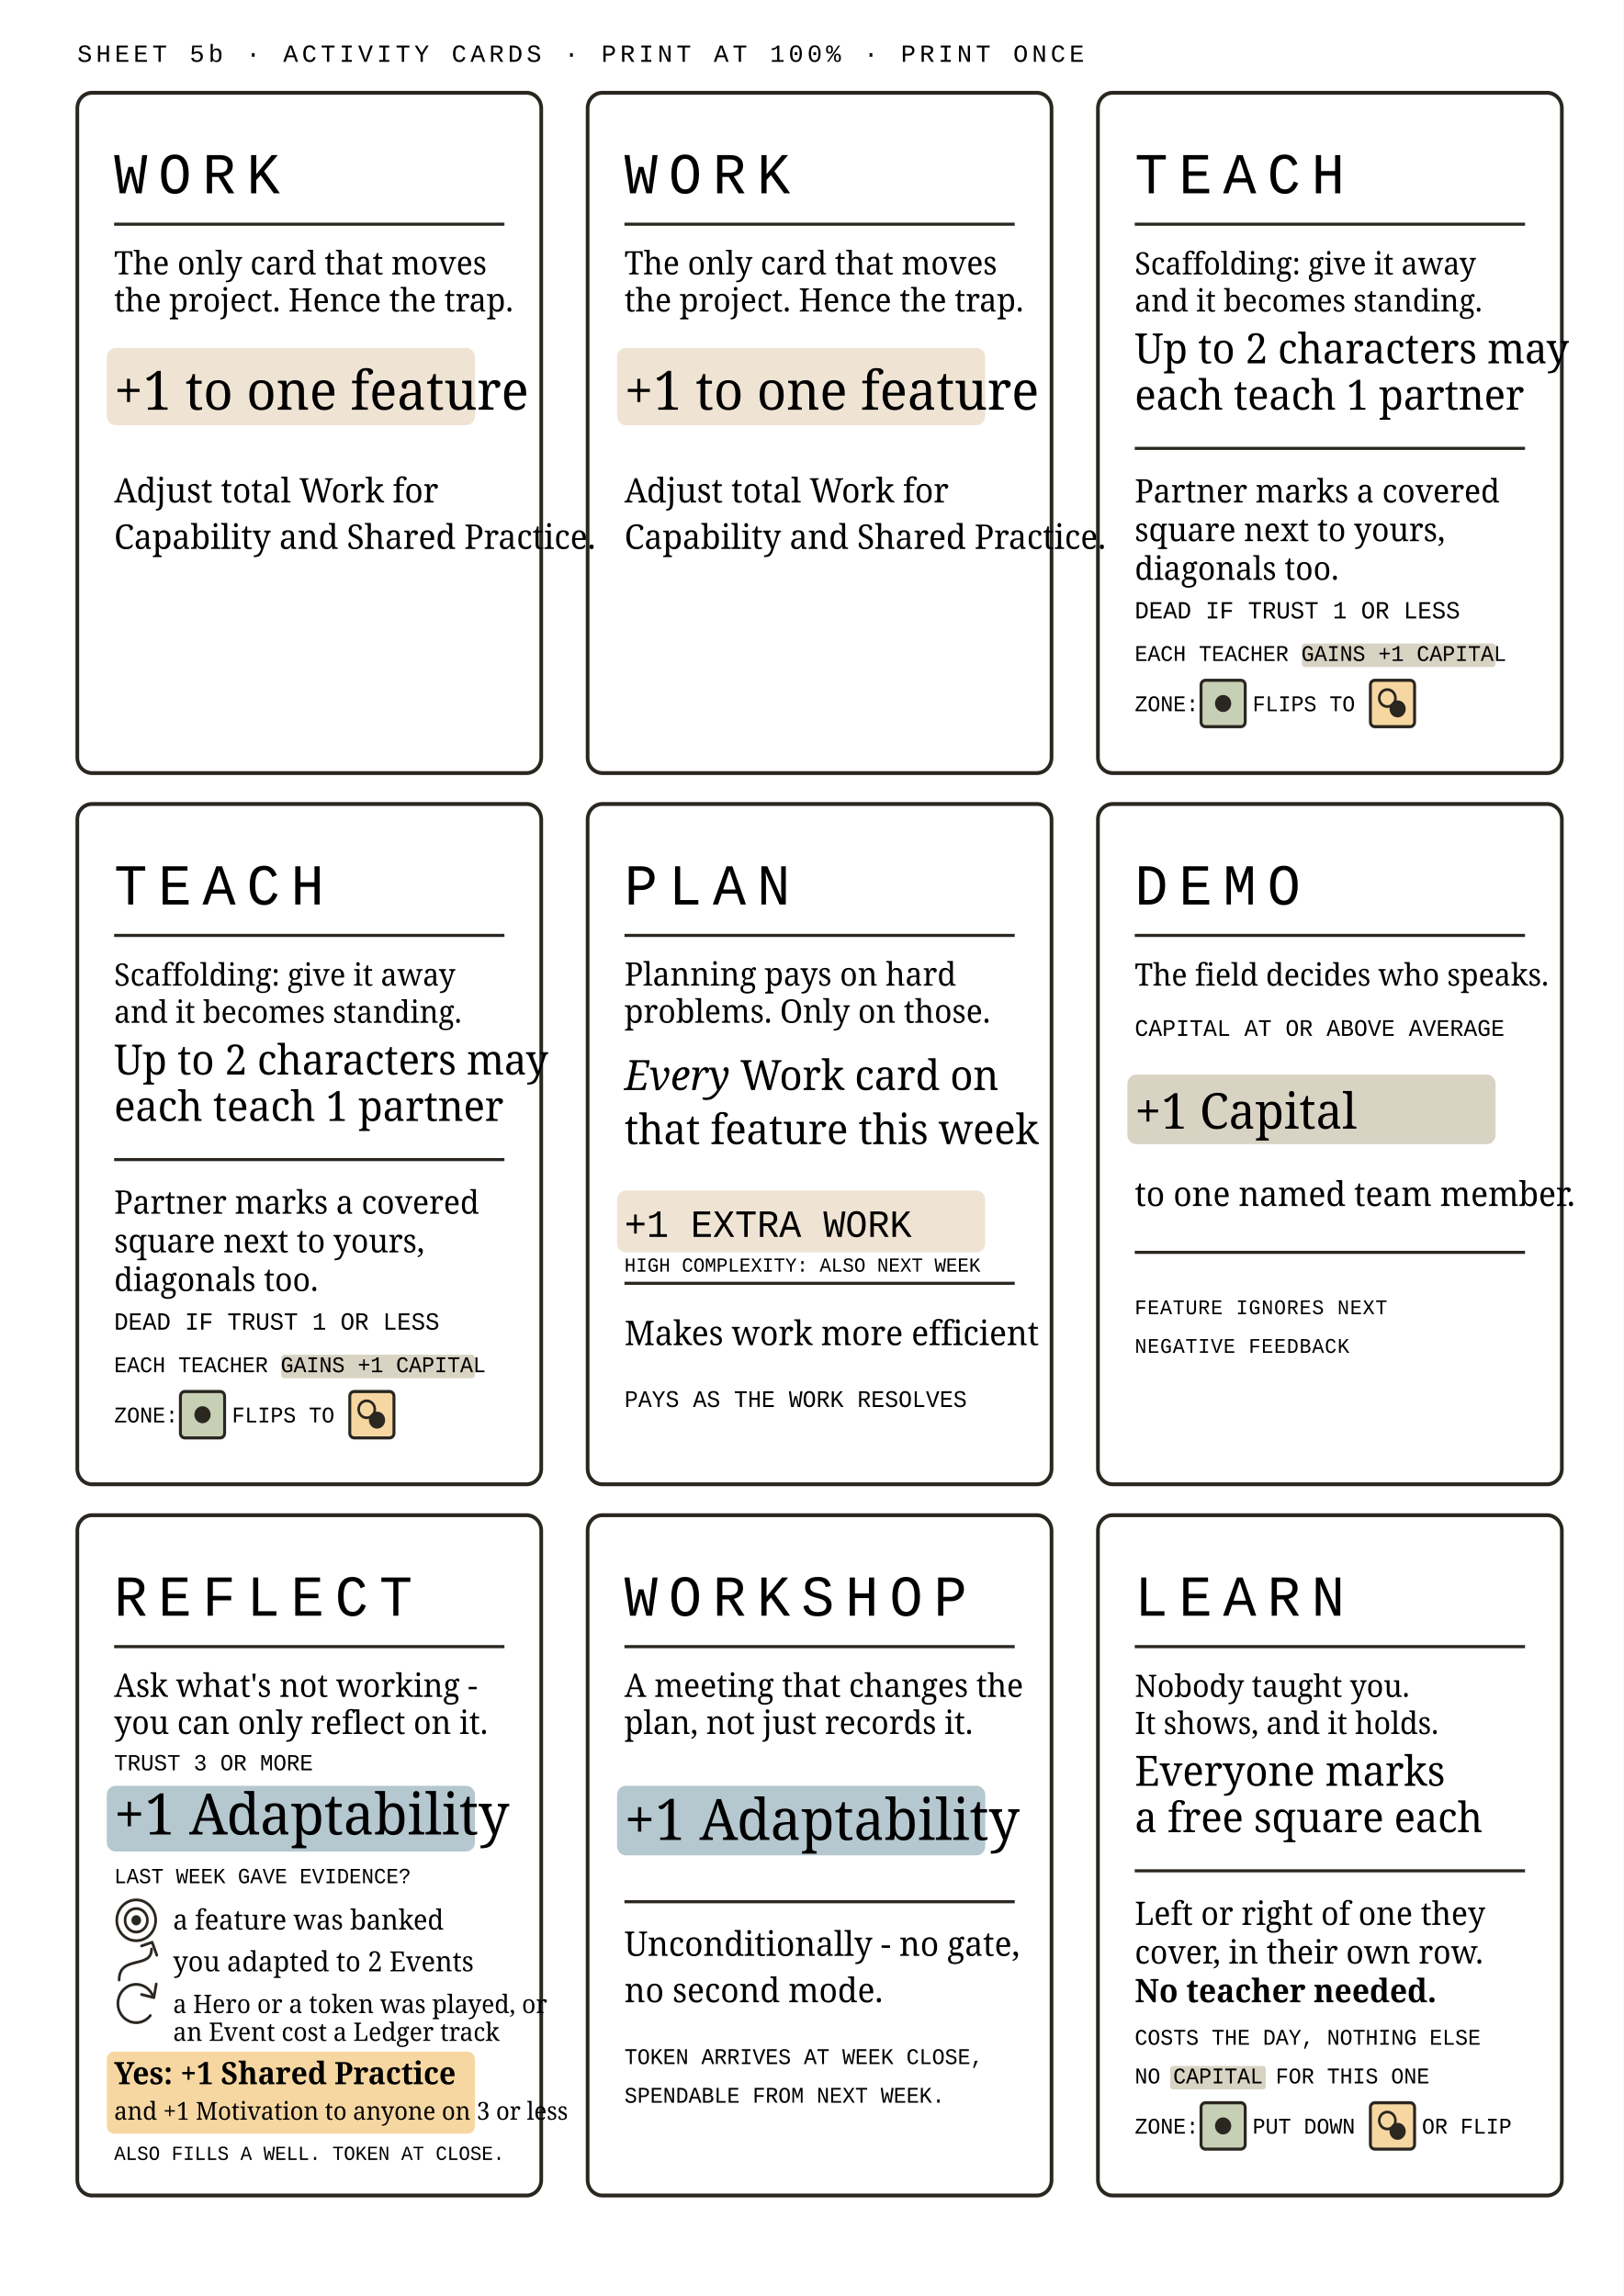
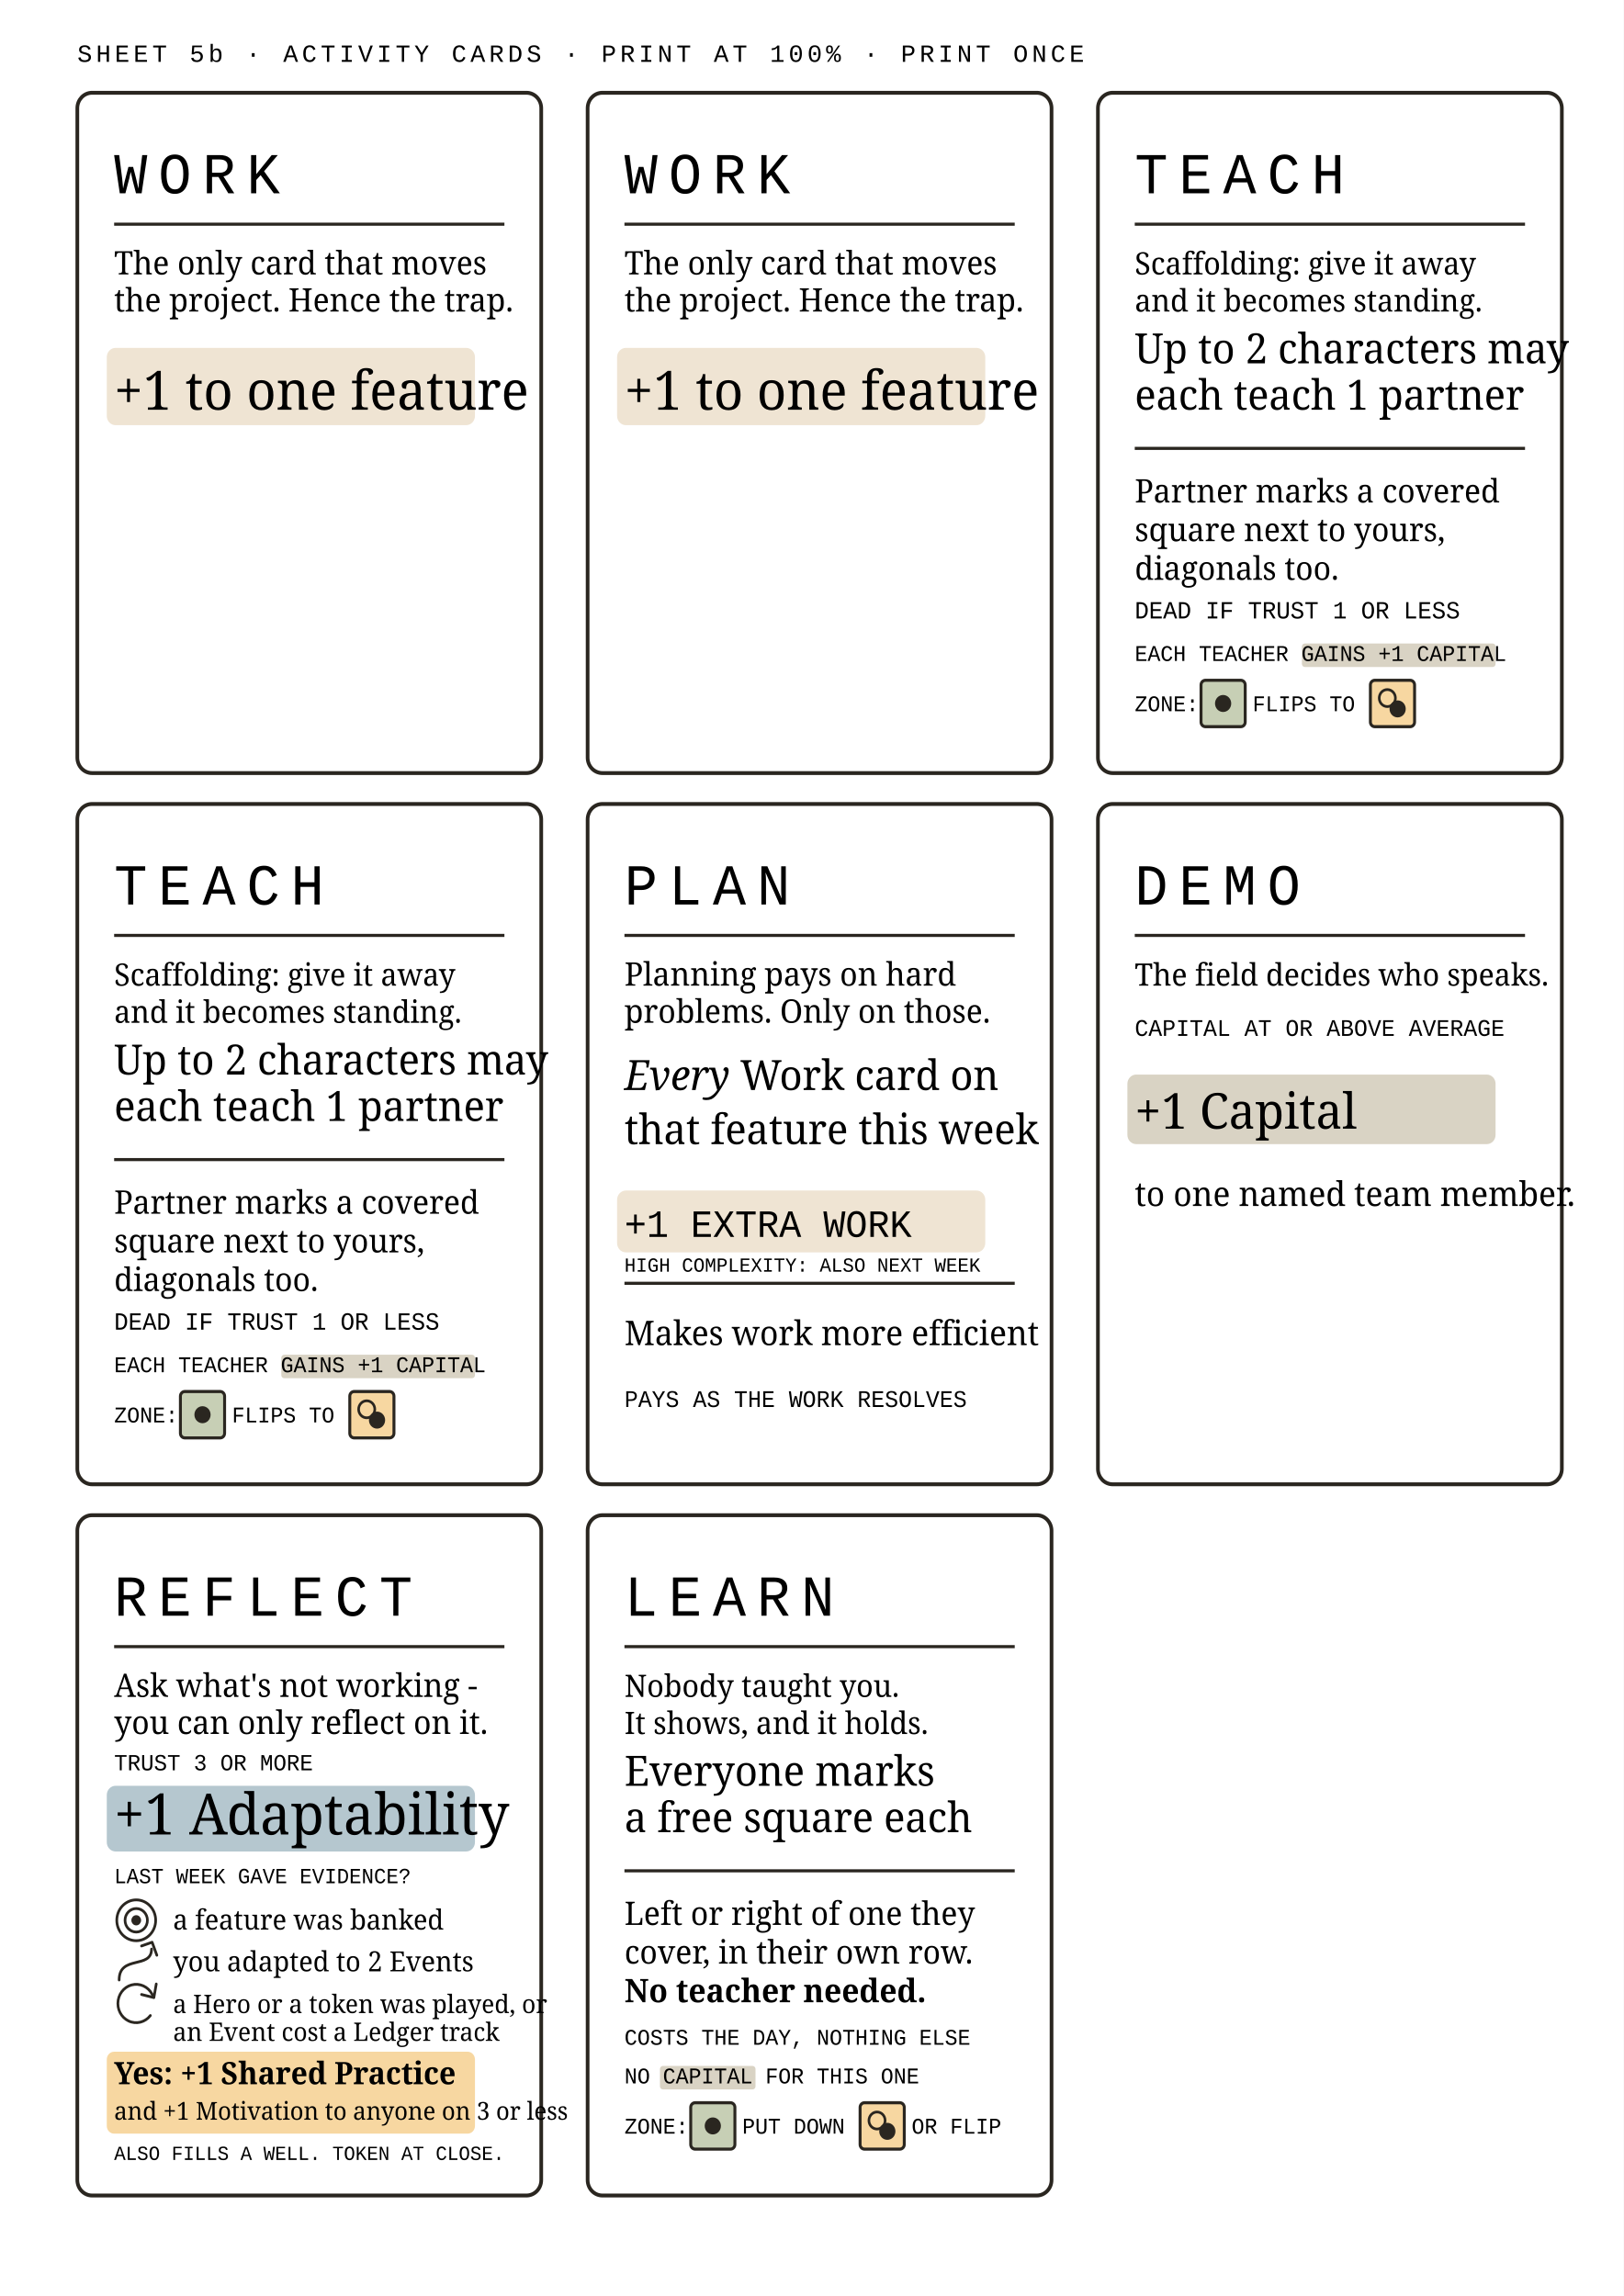
<svg xmlns="http://www.w3.org/2000/svg" width="210mm" height="297mm" viewBox="0 0 210 297">
  <style>
  .s { font-family:"EB Garamond",Garamond,Georgia,serif; fill:#000000; }
  .m { font-family:"IBM Plex Mono","Courier New",monospace; fill:#000000; }
  .c { fill:none; stroke:#2A2620; stroke-width:.5; }
  .h { stroke:#2A2620; stroke-width:.4; fill:none; }
  .q { fill:#000000; }
  .trust { fill:#000000; }
  .adapt { fill:#000000; }
  .sy { fill:none; stroke:#2A2620; stroke-width:.45; stroke-linecap:round; stroke-linejoin:round; }
</style>
  <defs>
    <g id="work" transform="scale(.952381,1)">
      <rect width="63" height="88" rx="2" class="c" />
      <text x="5" y="13" class="m" font-size="7.5" letter-spacing="1.5">WORK</text>
      <line x1="5" y1="17" x2="58" y2="17" class="h" stroke-width=".7" />
      <text x="5" y="23.5" class="s" font-size="4.2">The only card that moves</text>
      <text x="5" y="28.3" class="s" font-size="4.2">the project. Hence the trap.</text>
      <g transform="translate(0,11)">
        <rect x="4" y="22" width="50" height="10" rx="1.2" fill="#EFE4D3" />
        <text x="5" y="30" class="s" font-size="7">+1 to one feature</text>
-         <text x="5" y="42" class="s" font-size="4.4">Adjust total Work for</text>
-         <text x="5" y="48" class="s" font-size="4.4">Capability and Shared Practice.</text>
      </g>
    </g>
    <g id="ztile-one">
      <rect x="-3" y="-3" width="6" height="6" rx=".6" fill="#C7CFB5" stroke="#2A2620" stroke-width=".4" />
      <circle cx="0" cy="0" r="1.1" fill="#2A2620" />
    </g>
    <g id="ztile-stack">
      <rect x="-3" y="-3" width="6" height="6" rx=".6" fill="#F7D7A1" stroke="#2A2620" stroke-width=".4" />
      <circle cx="-.7" cy="-.7" r="1.1" fill="#F7D7A1" stroke="#2A2620" stroke-width=".35" />
      <circle cx=".7" cy=".7" r="1.1" fill="#2A2620" />
    </g>
    <g id="sym-obj" class="sy">
      <circle r="3.3" />
      <circle r="1.9" />
      <circle r=".6" fill="#2A2620" />
    </g>
    <g id="sym-strat" class="sy">
      <path d="M-2.9,2.9 C-2.9,-1.2 2.6,1.2 2.6,-2.1" />
      <path d="M0.9,-2.6 L2.7,-3.2 L3.5,-1.1" />
    </g>
    <g id="sym-proc" class="sy">
      <path d="M2.9,-1.1 A3.1,3.1 0 1 0 2.4,1.9" />
      <path d="M0.9,-1.5 L3.0,-1.0 L3.4,-3.2" />
    </g>
    <g id="teach" transform="scale(.952381,1)">
      <rect width="63" height="88" rx="2" class="c" />
      <text x="5" y="13" class="m" font-size="7.5" letter-spacing="1.5">TEACH</text>
      <line x1="5" y1="17" x2="58" y2="17" class="h" stroke-width=".7" />
      <text x="5" y="23.5" class="s" font-size="4">Scaffolding: give it away</text>
      <text x="5" y="28.3" class="s" font-size="4">and it becomes standing.</text>
      <g transform="translate(0,8)">
        <text x="5" y="27" class="s" font-size="5.4">Up to 2 characters may</text>
        <text x="5" y="33" class="s" font-size="5.4">each teach 1 partner</text>
        <line x1="5" y1="38" x2="58" y2="38" class="h" />
        <text x="5" y="45" class="s" font-size="4.2">Partner marks a covered</text>
        <text x="5" y="50" class="s" font-size="4.2">square next to yours,</text>
        <text x="5" y="55" class="s" font-size="4.2">diagonals too.</text>
        <text x="5" y="60" class="m trust" font-size="3.2">DEAD IF TRUST 1 OR LESS</text>
        <rect x="27.7" y="63.24" width="26.3" height="3.04" rx=".4" fill="#D9D3C4" />
        <text x="5" y="65.5" class="m q" font-size="2.9">EACH TEACHER GAINS +1 <tspan>CAPITAL</tspan>
        </text>
        <text x="5" y="72" class="m q" font-size="2.9">ZONE:</text>
        <use href="#ztile-one" x="17" y="71" />
        <text x="21" y="72" class="m q" font-size="2.9">FLIPS TO</text>
        <use href="#ztile-stack" x="40" y="71" />
      </g>
    </g>
    <g id="plan" transform="scale(.952381,1)">
      <rect width="63" height="88" rx="2" class="c" />
      <text x="5" y="13" class="m" font-size="7.5" letter-spacing="1.5">PLAN</text>
      <line x1="5" y1="17" x2="58" y2="17" class="h" stroke-width=".7" />
      <text x="5" y="23.5" class="s" font-size="4.2">Planning pays on hard</text>
      <text x="5" y="28.3" class="s" font-size="4.2">problems. Only on those.</text>
      <g transform="translate(0,10)">
        <text x="5" y="27" class="s" font-size="5.4">
          <tspan font-style="italic">Every</tspan> Work card on</text>
        <text x="5" y="34" class="s" font-size="5.4">that feature this week</text>
        <rect x="4" y="40" width="50" height="8" rx="1.2" fill="#EFE4D3" />
        <text x="5" y="46" class="m" font-size="5">+1 EXTRA WORK</text>
        <text x="5" y="50.5" class="m q" font-size="2.6">HIGH COMPLEXITY: ALSO NEXT WEEK</text>
        <line x1="5" y1="52" x2="58" y2="52" class="h" />
        <text x="5" y="60" class="s" font-size="4.4">Makes work more efficient</text>
        <text x="5" y="68" class="m" font-size="3.1">PAYS AS THE WORK RESOLVES</text>
      </g>
    </g>
    <g id="demo" transform="scale(.952381,1)">
      <rect width="63" height="88" rx="2" class="c" />
      <text x="5" y="13" class="m" font-size="7.5" letter-spacing="1.5">DEMO</text>
      <line x1="5" y1="17" x2="58" y2="17" class="h" stroke-width=".7" />
      <text x="5" y="23.5" class="s" font-size="4">The field decides who speaks.</text>
      <g transform="translate(0,6)">
        <text x="5" y="24" class="m" font-size="3.1">CAPITAL AT OR ABOVE AVERAGE</text>
        <rect x="4" y="29" width="50" height="9" rx="1.2" fill="#D9D3C4" />
        <text x="5" y="36" class="s" font-size="6.4">+1 Capital</text>
        <text x="5" y="46" class="s" font-size="4.4">to one named team member.</text>
-         <line x1="5" y1="52" x2="58" y2="52" class="h" />
-         <text x="5" y="60" class="m q" font-size="2.7" letter-spacing=".1">FEATURE IGNORES NEXT</text>
-         <text x="5" y="65" class="m q" font-size="2.7" letter-spacing=".1">NEGATIVE FEEDBACK</text>
      </g>
    </g>
    <g id="reflect" transform="scale(.952381,1)">
      <rect width="63" height="88" rx="2" class="c" />
      <text x="5" y="13" class="m" font-size="7.5" letter-spacing="1.5">REFLECT</text>
      <line x1="5" y1="17" x2="58" y2="17" class="h" stroke-width=".7" />
      <text x="5" y="23.5" class="s" font-size="4.2">Ask what's not working -</text>
      <text x="5" y="28.3" class="s" font-size="4.2">you can only reflect on it.</text>
      <text x="5" y="33" class="m" font-size="3">TRUST 3 OR MORE</text>
      <rect x="4" y="35" width="50" height="8.5" rx="1.2" fill="#B5C7CF" />
      <text x="5" y="41.3" class="s adapt" font-size="7.4">+1 Adaptability</text>
      <text x="5" y="47.6" class="m q" font-size="2.8">LAST WEEK GAVE EVIDENCE?</text>
      <use href="#sym-obj" transform="translate(8,52.4) scale(.8)" />
      <text x="13" y="53.6" class="s" font-size="3.6">a feature was banked</text>
      <use href="#sym-strat" transform="translate(8,57.8) scale(.8)" />
      <text x="13" y="59" class="s" font-size="3.6">you adapted to 2 Events</text>
      <use href="#sym-proc" transform="translate(8,63.2) scale(.8)" />
      <text x="13" y="64.4" class="s" font-size="3.3">a Hero or a token was played, or</text>
      <text x="13" y="68" class="s" font-size="3.3">an Event cost a Ledger track</text>
      <rect x="4" y="69.4" width="50" height="10.6" rx="1" fill="#F7D7A1" />
      <text x="5" y="73.6" class="s" font-size="4">
        <tspan font-weight="bold">Yes: +1 Shared Practice</tspan>
      </text>
      <text x="5" y="78.2" class="s" font-size="3.2">and +1 Motivation to anyone on 3 or less</text>
      <text x="5" y="83.4" class="m q" font-size="2.6">ALSO FILLS A WELL. TOKEN AT CLOSE.</text>
-     </g>
-     <g id="workshop" transform="scale(.952381,1)">
-       <rect width="63" height="88" rx="2" class="c" />
-       <text x="5" y="13" class="m" font-size="7.5" letter-spacing="1.5">WORKSHOP</text>
-       <line x1="5" y1="17" x2="58" y2="17" class="h" stroke-width=".7" />
-       <text x="5" y="23.5" class="s" font-size="4.2">A meeting that changes the</text>
-       <text x="5" y="28.3" class="s" font-size="4.2">plan, not just records it.</text>
-       <g transform="translate(0,10)">
-         <rect x="4" y="25" width="50" height="9" rx="1.2" fill="#B5C7CF" />
-         <text x="5" y="32" class="s adapt" font-size="7.4">+1 Adaptability</text>
-         <line x1="5" y1="40" x2="58" y2="40" class="h" />
-         <text x="5" y="47" class="s" font-size="4.4">Unconditionally - no gate,</text>
-         <text x="5" y="53" class="s" font-size="4.4">no second mode.</text>
-         <text x="5" y="61" class="m q" font-size="2.9">TOKEN ARRIVES AT WEEK CLOSE,</text>
-         <text x="5" y="66" class="m q" font-size="2.9">SPENDABLE FROM NEXT WEEK.</text>
-       </g>
    </g>
    <g id="learn" transform="scale(.952381,1)">
      <rect width="63" height="88" rx="2" class="c" />
      <text x="5" y="13" class="m" font-size="7.5" letter-spacing="1.5">LEARN</text>
      <line x1="5" y1="17" x2="58" y2="17" class="h" stroke-width=".7" />
      <text x="5" y="23.5" class="s" font-size="4">Nobody taught you.</text>
      <text x="5" y="28.3" class="s" font-size="4">It shows, and it holds.</text>
      <g transform="translate(0,8)">
        <text x="5" y="27" class="s" font-size="5.4">Everyone marks</text>
        <text x="5" y="33" class="s" font-size="5.4">a free square each</text>
        <line x1="5" y1="38" x2="58" y2="38" class="h" />
        <text x="5" y="45" class="s" font-size="4.2">Left or right of one they</text>
        <text x="5" y="50" class="s" font-size="4.2">cover, in their own row.</text>
        <text x="5" y="55" class="s" font-size="4.2">
          <tspan font-weight="bold">No teacher needed.</tspan>
        </text>
        <text x="5" y="60.5" class="m q" font-size="2.9">COSTS THE DAY, NOTHING ELSE</text>
        <rect x="9.82" y="63.24" width="12.98" height="3.04" rx=".4" fill="#D9D3C4" />
        <text x="5" y="65.5" class="m q" font-size="2.9">NO <tspan>CAPITAL</tspan> FOR THIS ONE</text>
        <text x="5" y="72" class="m q" font-size="2.9">ZONE:</text>
        <use href="#ztile-one" x="17" y="71" />
        <text x="21" y="72" class="m q" font-size="2.9">PUT DOWN</text>
        <use href="#ztile-stack" x="40" y="71" />
        <text x="44" y="72" class="m q" font-size="2.9">OR FLIP</text>
      </g>
    </g>
  </defs>
  <rect width="210" height="297" fill="#FFFFFF" />
  <text x="10" y="8" class="m" font-size="3.2" letter-spacing=".5">SHEET 5b · ACTIVITY CARDS · PRINT AT 100% · PRINT ONCE</text>
  <use href="#work" x="10" y="12" />
  <use href="#work" x="76" y="12" />
  <use href="#teach" x="142" y="12" />
  <use href="#teach" x="10" y="104" />
  <use href="#plan" x="76" y="104" />
  <use href="#demo" x="142" y="104" />
  <use href="#reflect" x="10" y="196" />
-   <use href="#workshop" x="76" y="196" />
-   <use href="#learn" x="142" y="196" />
+   <use href="#learn" x="76" y="196" />
</svg>
